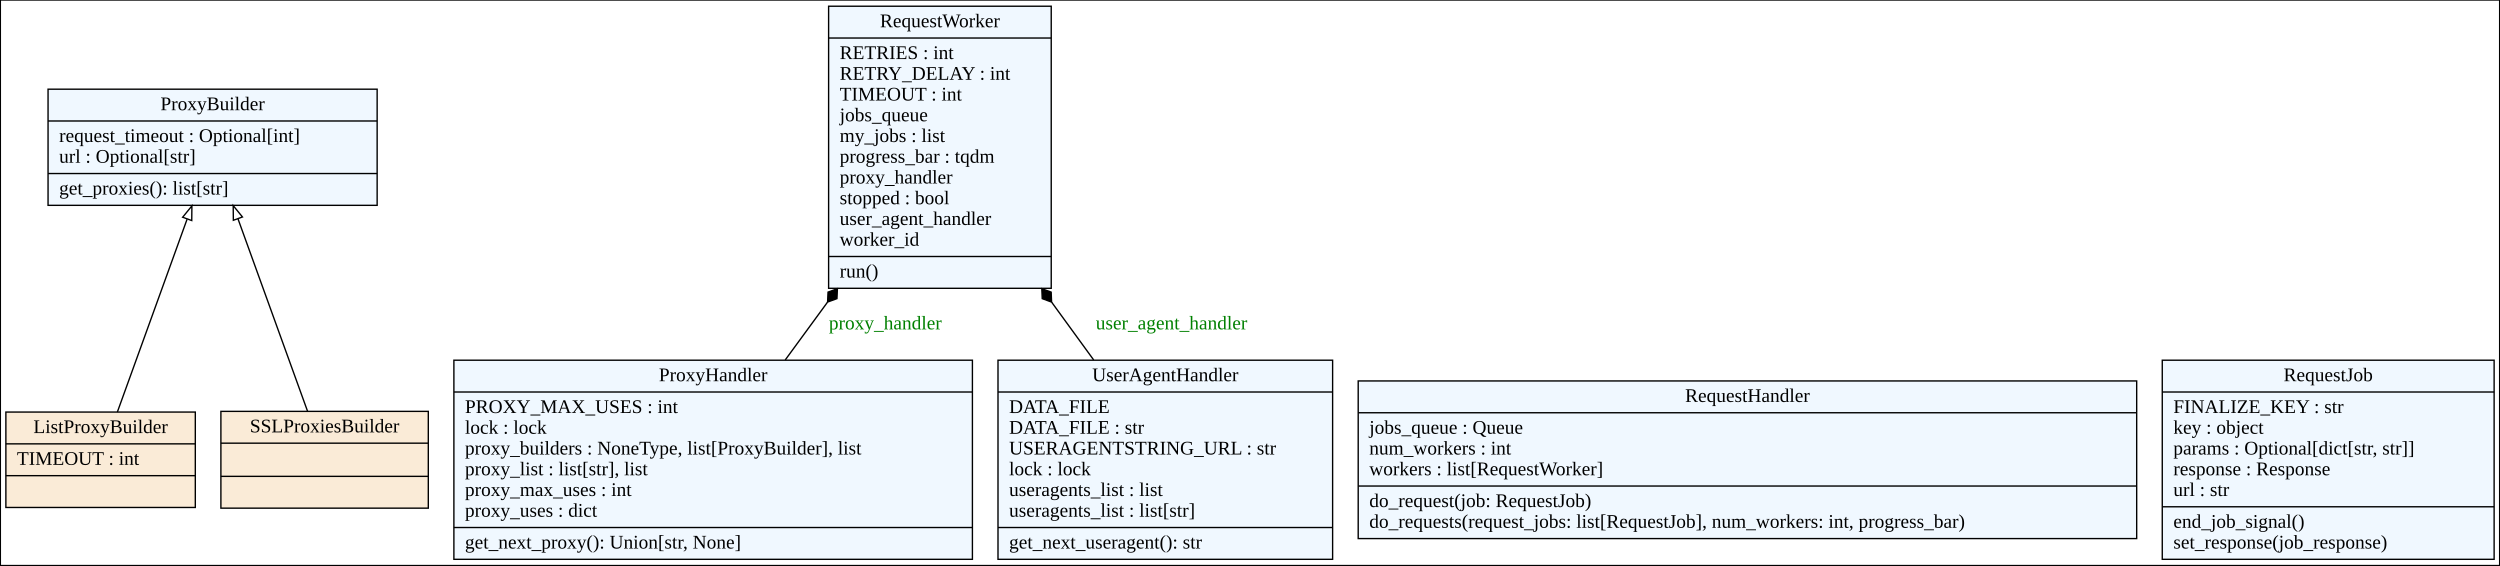
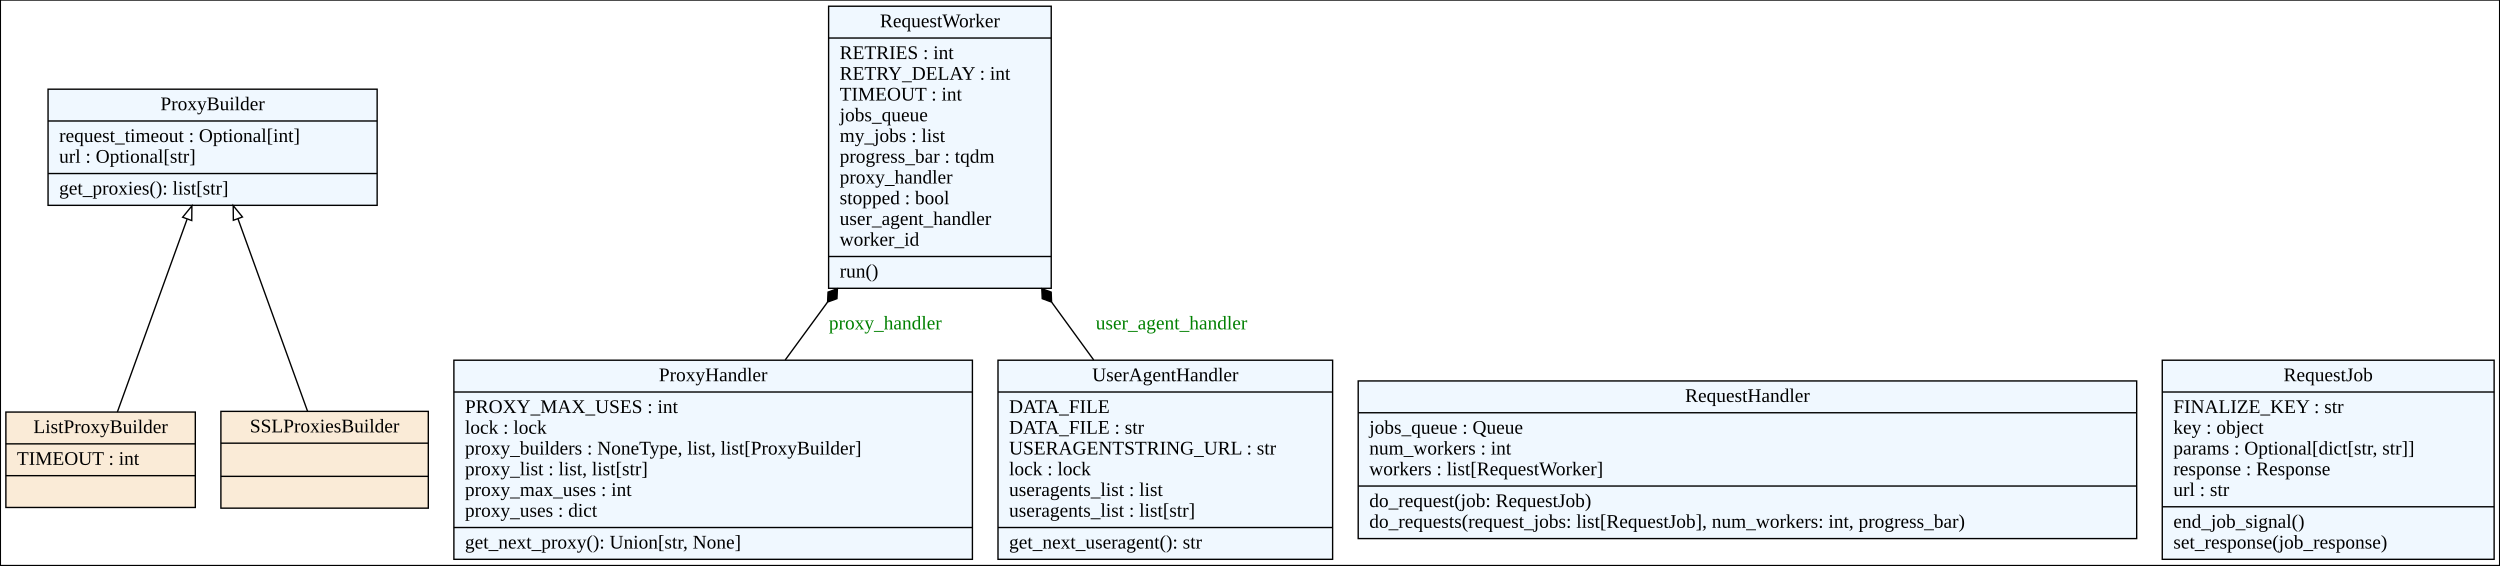
<svg xmlns="http://www.w3.org/2000/svg" width="1808pt" height="409pt" viewBox="0.00 0.00 1807.50 409.00">
  <g id="graph0" class="graph" transform="scale(1 1) rotate(0) translate(4 405)">
    <polygon fill="white" stroke="black" points="-4,4 -4,-405 1803.5,-405 1803.5,4 -4,4" />
    <g id="node1" class="node">
      <polygon fill="antiquewhite" stroke="black" points="0,-38 0,-107 137,-107 137,-38 0,-38" />
      <text text-anchor="middle" x="68.5" y="-91.8" font-family="" font-size="14.00">ListProxyBuilder</text>
      <polyline fill="none" stroke="black" points="0,-84 137,-84 " />
      <text text-anchor="start" x="8" y="-68.8" font-family="" font-size="14.00">TIMEOUT : int</text>
      <polyline fill="none" stroke="black" points="0,-61 137,-61 " />
      <text text-anchor="middle" x="68.5" y="-45.8" font-family="" font-size="14.00"> </text>
    </g>
    <g id="node2" class="node">
      <polygon fill="aliceblue" stroke="black" points="30.5,-256.5 30.5,-340.5 268.5,-340.5 268.5,-256.5 30.5,-256.5" />
      <text text-anchor="middle" x="149.5" y="-325.3" font-family="" font-size="14.00">ProxyBuilder</text>
      <polyline fill="none" stroke="black" points="30.5,-317.5 268.5,-317.5 " />
      <text text-anchor="start" x="38.5" y="-302.3" font-family="" font-size="14.00">request_timeout : Optional[int]</text>
      <text text-anchor="start" x="38.5" y="-287.3" font-family="" font-size="14.00">url : Optional[str]</text>
      <polyline fill="none" stroke="black" points="30.5,-279.5 268.5,-279.5 " />
      <text text-anchor="start" x="38.5" y="-264.3" font-family="" font-size="14.00">get_proxies(): list[str]</text>
    </g>
    <g id="edge1" class="edge">
      <path fill="none" stroke="black" d="M80.63,-107.04C93.97,-143.95 115.59,-203.71 131.04,-246.45" />
      <polygon fill="none" stroke="black" points="127.84,-247.89 134.53,-256.11 134.42,-245.51 127.84,-247.89" />
    </g>
    <g id="node3" class="node">
      <polygon fill="aliceblue" stroke="black" points="324,-0.5 324,-144.5 699,-144.5 699,-0.5 324,-0.5" />
      <text text-anchor="middle" x="511.5" y="-129.3" font-family="" font-size="14.00">ProxyHandler</text>
      <polyline fill="none" stroke="black" points="324,-121.5 699,-121.5 " />
      <text text-anchor="start" x="332" y="-106.3" font-family="" font-size="14.00">PROXY_MAX_USES : int</text>
      <text text-anchor="start" x="332" y="-91.3" font-family="" font-size="14.00">lock : lock</text>
-       <text text-anchor="start" x="332" y="-76.3" font-family="" font-size="14.00">proxy_builders : NoneType, list[ProxyBuilder], list</text>
-       <text text-anchor="start" x="332" y="-61.3" font-family="" font-size="14.00">proxy_list : list[str], list</text>
+       <text text-anchor="start" x="332" y="-76.3" font-family="" font-size="14.00">proxy_builders : NoneType, list, list[ProxyBuilder]</text>
+       <text text-anchor="start" x="332" y="-61.3" font-family="" font-size="14.00">proxy_list : list, list[str]</text>
      <text text-anchor="start" x="332" y="-46.3" font-family="" font-size="14.00">proxy_max_uses : int</text>
      <text text-anchor="start" x="332" y="-31.3" font-family="" font-size="14.00">proxy_uses : dict</text>
      <polyline fill="none" stroke="black" points="324,-23.5 699,-23.5 " />
      <text text-anchor="start" x="332" y="-8.3" font-family="" font-size="14.00">get_next_proxy(): Union[str, None]</text>
    </g>
    <g id="node6" class="node">
      <polygon fill="aliceblue" stroke="black" points="595,-196.5 595,-400.5 756,-400.5 756,-196.5 595,-196.5" />
      <text text-anchor="middle" x="675.5" y="-385.3" font-family="" font-size="14.00">RequestWorker</text>
      <polyline fill="none" stroke="black" points="595,-377.5 756,-377.5 " />
      <text text-anchor="start" x="603" y="-362.3" font-family="" font-size="14.00">RETRIES : int</text>
      <text text-anchor="start" x="603" y="-347.3" font-family="" font-size="14.00">RETRY_DELAY : int</text>
      <text text-anchor="start" x="603" y="-332.3" font-family="" font-size="14.00">TIMEOUT : int</text>
      <text text-anchor="start" x="603" y="-317.3" font-family="" font-size="14.00">jobs_queue</text>
      <text text-anchor="start" x="603" y="-302.3" font-family="" font-size="14.00">my_jobs : list</text>
      <text text-anchor="start" x="603" y="-287.3" font-family="" font-size="14.00">progress_bar : tqdm</text>
      <text text-anchor="start" x="603" y="-272.3" font-family="" font-size="14.00">proxy_handler</text>
      <text text-anchor="start" x="603" y="-257.3" font-family="" font-size="14.00">stopped : bool</text>
      <text text-anchor="start" x="603" y="-242.3" font-family="" font-size="14.00">user_agent_handler</text>
      <text text-anchor="start" x="603" y="-227.3" font-family="" font-size="14.00">worker_id</text>
      <polyline fill="none" stroke="black" points="595,-219.5 756,-219.5 " />
      <text text-anchor="start" x="603" y="-204.3" font-family="" font-size="14.00">run()</text>
    </g>
    <g id="edge3" class="edge">
      <path fill="none" stroke="black" d="M563.62,-144.68C573.37,-158.01 583.78,-172.22 594.17,-186.42" />
      <polygon fill="black" stroke="black" points="594.27,-186.55 601.04,-189.03 601.36,-196.23 594.59,-193.75 594.27,-186.55" />
      <text text-anchor="middle" x="636" y="-166.8" font-family="" font-size="14.00" fill="green">proxy_handler</text>
    </g>
    <g id="node4" class="node">
      <polygon fill="aliceblue" stroke="black" points="978,-15.5 978,-129.5 1541,-129.5 1541,-15.5 978,-15.5" />
      <text text-anchor="middle" x="1259.5" y="-114.3" font-family="" font-size="14.00">RequestHandler</text>
      <polyline fill="none" stroke="black" points="978,-106.5 1541,-106.5 " />
      <text text-anchor="start" x="986" y="-91.3" font-family="" font-size="14.00">jobs_queue : Queue</text>
      <text text-anchor="start" x="986" y="-76.3" font-family="" font-size="14.00">num_workers : int</text>
      <text text-anchor="start" x="986" y="-61.3" font-family="" font-size="14.00">workers : list[RequestWorker]</text>
      <polyline fill="none" stroke="black" points="978,-53.5 1541,-53.5 " />
      <text text-anchor="start" x="986" y="-38.3" font-family="" font-size="14.00">do_request(job: RequestJob)</text>
      <text text-anchor="start" x="986" y="-23.3" font-family="" font-size="14.00">do_requests(request_jobs: list[RequestJob], num_workers: int, progress_bar)</text>
    </g>
    <g id="node5" class="node">
      <polygon fill="aliceblue" stroke="black" points="1559.5,-0.5 1559.5,-144.5 1799.5,-144.5 1799.5,-0.5 1559.5,-0.5" />
      <text text-anchor="middle" x="1679.5" y="-129.3" font-family="" font-size="14.00">RequestJob</text>
      <polyline fill="none" stroke="black" points="1559.5,-121.5 1799.5,-121.5 " />
      <text text-anchor="start" x="1567.5" y="-106.3" font-family="" font-size="14.00">FINALIZE_KEY : str</text>
      <text text-anchor="start" x="1567.5" y="-91.3" font-family="" font-size="14.00">key : object</text>
      <text text-anchor="start" x="1567.5" y="-76.3" font-family="" font-size="14.00">params : Optional[dict[str, str]]</text>
      <text text-anchor="start" x="1567.5" y="-61.3" font-family="" font-size="14.00">response : Response</text>
      <text text-anchor="start" x="1567.5" y="-46.3" font-family="" font-size="14.00">url : str</text>
      <polyline fill="none" stroke="black" points="1559.5,-38.5 1799.5,-38.5 " />
      <text text-anchor="start" x="1567.5" y="-23.3" font-family="" font-size="14.00">end_job_signal()</text>
      <text text-anchor="start" x="1567.5" y="-8.3" font-family="" font-size="14.00">set_response(job_response)</text>
    </g>
    <g id="node7" class="node">
      <polygon fill="antiquewhite" stroke="black" points="155.5,-37.5 155.5,-107.5 305.5,-107.5 305.5,-37.5 155.5,-37.5" />
      <text text-anchor="middle" x="230.5" y="-92.3" font-family="" font-size="14.00">SSLProxiesBuilder</text>
      <polyline fill="none" stroke="black" points="155.5,-84.5 305.5,-84.5 " />
      <polyline fill="none" stroke="black" points="155.5,-60.5 305.5,-60.5 " />
      <text text-anchor="middle" x="230.5" y="-45.3" font-family="" font-size="14.00"> </text>
    </g>
    <g id="edge2" class="edge">
      <path fill="none" stroke="black" d="M218.2,-107.52C204.81,-144.54 183.27,-204.11 167.88,-246.68" />
      <polygon fill="none" stroke="black" points="164.51,-245.7 164.4,-256.3 171.09,-248.08 164.51,-245.7" />
    </g>
    <g id="node8" class="node">
      <polygon fill="aliceblue" stroke="black" points="717.5,-0.5 717.5,-144.5 959.5,-144.5 959.5,-0.5 717.5,-0.5" />
      <text text-anchor="middle" x="838.5" y="-129.3" font-family="" font-size="14.00">UserAgentHandler</text>
      <polyline fill="none" stroke="black" points="717.5,-121.5 959.5,-121.5 " />
      <text text-anchor="start" x="725.5" y="-106.3" font-family="" font-size="14.00">DATA_FILE</text>
      <text text-anchor="start" x="725.5" y="-91.3" font-family="" font-size="14.00">DATA_FILE : str</text>
      <text text-anchor="start" x="725.5" y="-76.3" font-family="" font-size="14.00">USERAGENTSTRING_URL : str</text>
      <text text-anchor="start" x="725.5" y="-61.3" font-family="" font-size="14.00">lock : lock</text>
      <text text-anchor="start" x="725.5" y="-46.3" font-family="" font-size="14.00">useragents_list : list</text>
      <text text-anchor="start" x="725.5" y="-31.3" font-family="" font-size="14.00">useragents_list : list[str]</text>
      <polyline fill="none" stroke="black" points="717.5,-23.5 959.5,-23.5 " />
      <text text-anchor="start" x="725.5" y="-8.3" font-family="" font-size="14.00">get_next_useragent(): str</text>
    </g>
    <g id="edge4" class="edge">
      <path fill="none" stroke="black" d="M786.7,-144.68C777.01,-158.01 766.66,-172.22 756.33,-186.42" />
      <polygon fill="black" stroke="black" points="756.25,-186.53 755.96,-193.73 749.19,-196.23 749.49,-189.03 756.25,-186.53" />
      <text text-anchor="middle" x="843" y="-166.8" font-family="" font-size="14.00" fill="green">user_agent_handler</text>
    </g>
  </g>
</svg>
